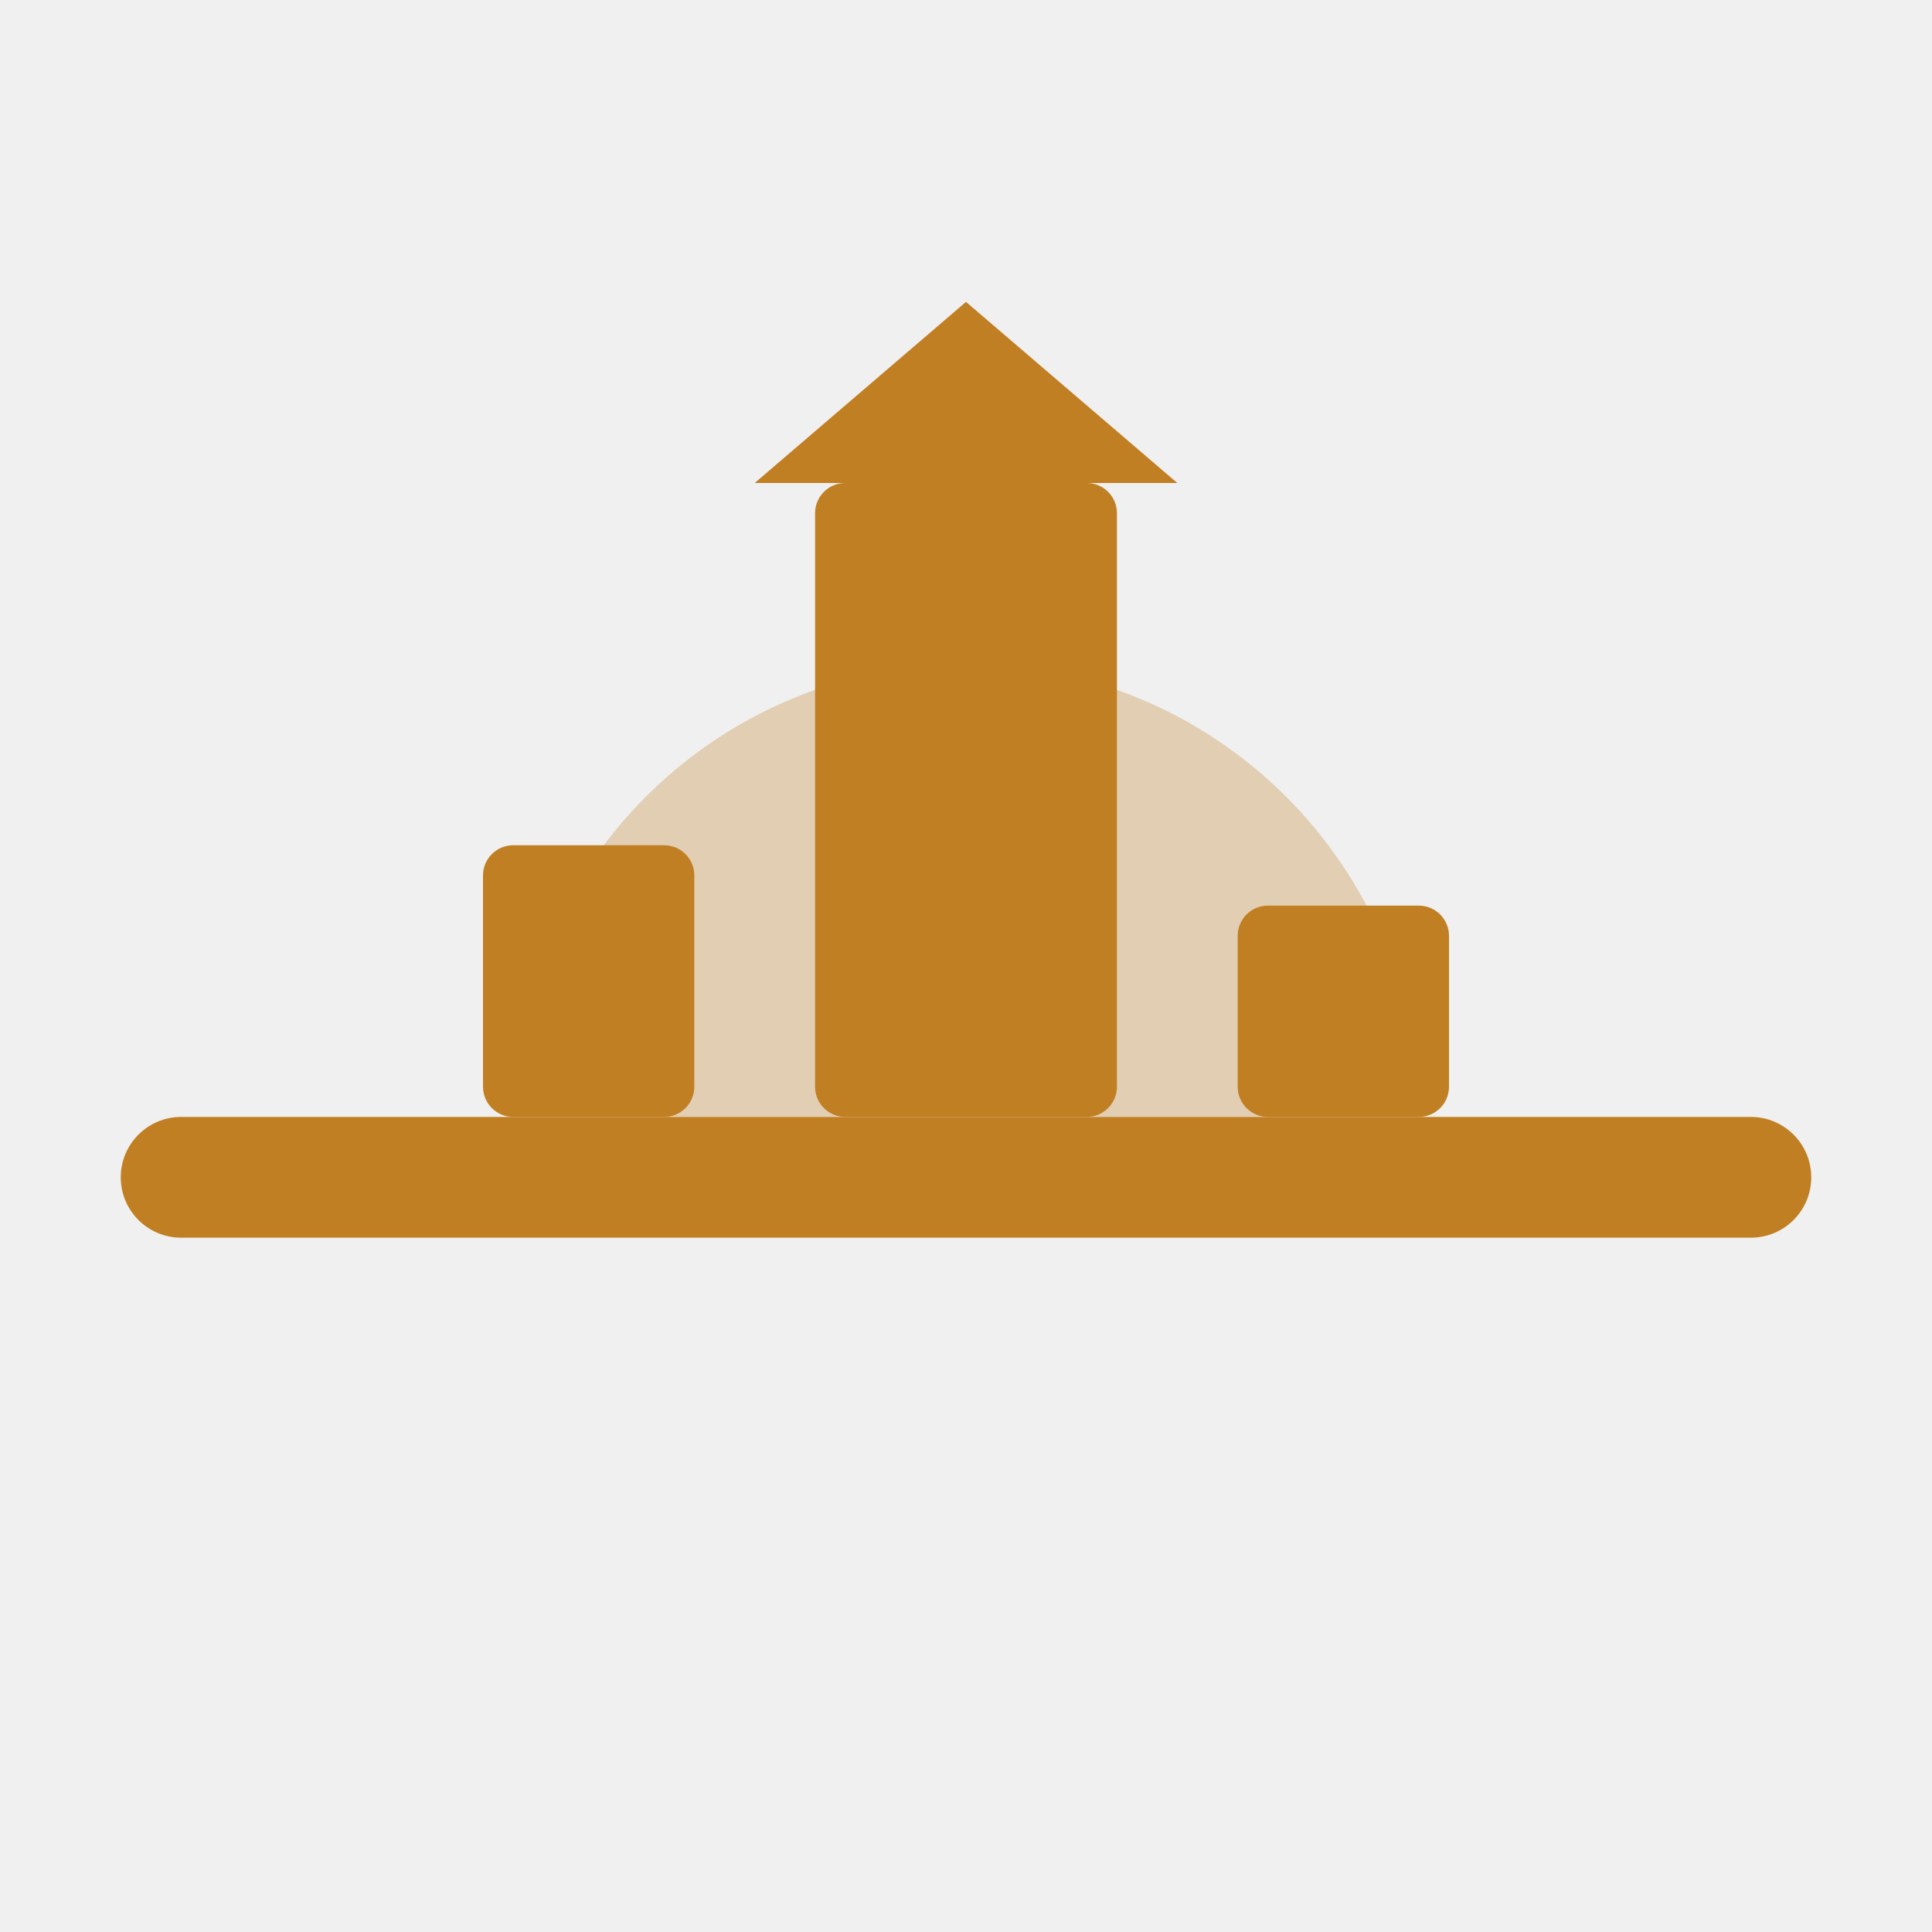
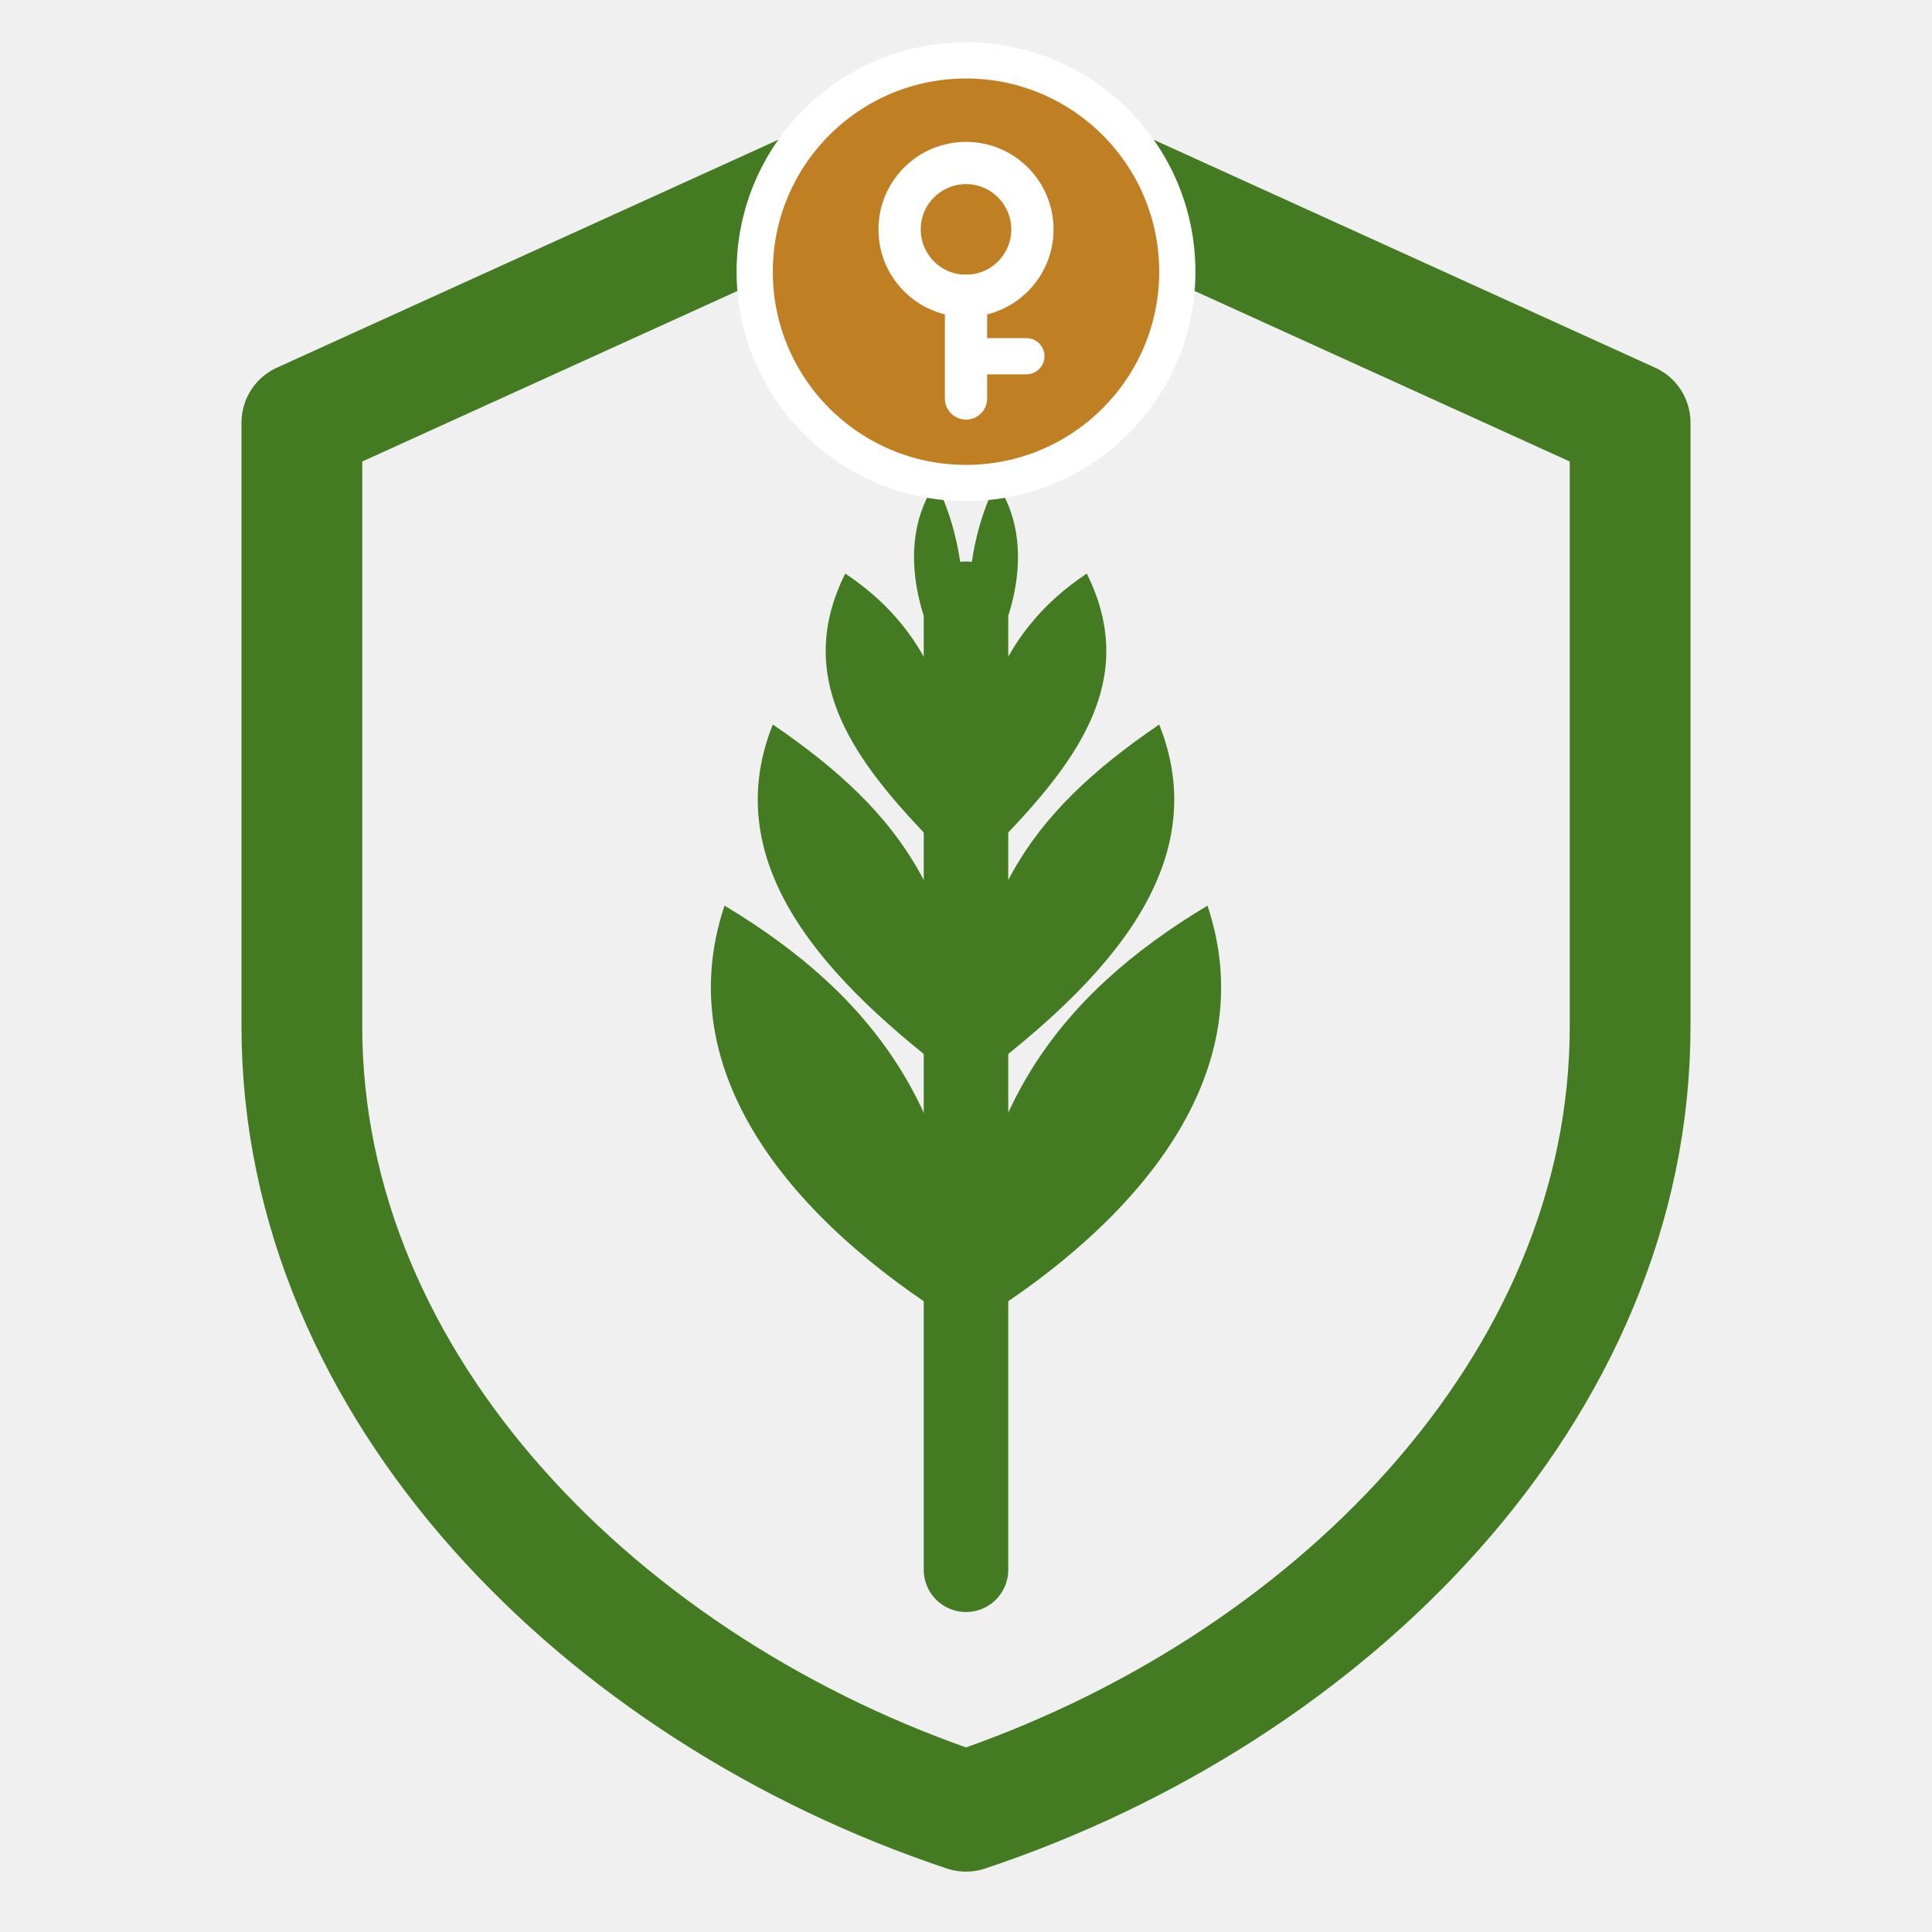
- <svg xmlns="http://www.w3.org/2000/svg" viewBox="0 0 32 32" fill="#c17f24">
-   <path d="M16 11a7.5 7.5 0 0 1 7.5 7.5H8.5A7.5 7.5 0 0 1 16 11z" opacity="0.3" />
-   <rect x="2" y="18.5" width="28" height="2" rx="1" />
-   <rect x="13.5" y="8" width="5" height="10.5" rx="0.5" />
-   <polygon points="14,8 18,8 19.5,8 16,5 12.5,8" />
-   <rect x="8" y="14" width="3.5" height="4.5" rx="0.5" />
-   <rect x="20.5" y="15" width="3.5" height="3.5" rx="0.5" />
+ <svg xmlns="http://www.w3.org/2000/svg" viewBox="0 0 32 32" fill="none">
+   <path d="M16 2 L27 7 V17 C27 23 22 28 16 30 C10 28 5 23 5 17 V7 Z" stroke="#437a22" stroke-width="2" stroke-linejoin="round" fill="none" />
+   <g transform="translate(16, 26)">
+     <line x1="0" y1="0" x2="0" y2="-16" stroke="#437a22" stroke-width="1.4" stroke-linecap="round" />
+     <path d="M0,-4 C-2.5,-5.5 -5,-8 -4,-11 C-1.5,-9.5 0,-7.5 0,-4Z" fill="#437a22" />
+     <path d="M0,-4 C2.5,-5.5 5,-8 4,-11 C1.5,-9.5 0,-7.5 0,-4Z" fill="#437a22" />
+     <path d="M0,-8 C-2,-9.5 -4.2,-11.5 -3.2,-14 C-1,-12.5 0,-11 0,-8Z" fill="#437a22" />
+     <path d="M0,-8 C2,-9.5 4.2,-11.5 3.2,-14 C1,-12.5 0,-11 0,-8Z" fill="#437a22" />
+     <path d="M0,-11.5 C-1.5,-13 -3,-14.5 -2,-16.5 C-0.5,-15.5 0,-14 0,-11.5Z" fill="#437a22" />
+     <path d="M0,-11.5 C1.5,-13 3,-14.5 2,-16.5 C0.5,-15.5 0,-14 0,-11.5Z" fill="#437a22" />
+     <path d="M0,-14.5 C-0.8,-15.5 -1.2,-17 -0.5,-18 C0,-17 0,-16 0,-14.5Z" fill="#437a22" />
+     <path d="M0,-14.5 C0.8,-15.5 1.2,-17 0.5,-18 C0,-17 0,-16 0,-14.5Z" fill="#437a22" />
+   </g>
+   <circle cx="16" cy="4.5" r="3.5" fill="#c17f24" stroke="#fff" stroke-width="0.6" />
+   <circle cx="16" cy="3.8" r="1.1" stroke="#fff" stroke-width="0.7" fill="none" />
+   <line x1="16" y1="4.9" x2="16" y2="6.6" stroke="#fff" stroke-width="0.7" stroke-linecap="round" />
+   <line x1="16" y1="5.9" x2="17" y2="5.9" stroke="#fff" stroke-width="0.6" stroke-linecap="round" />
</svg>
